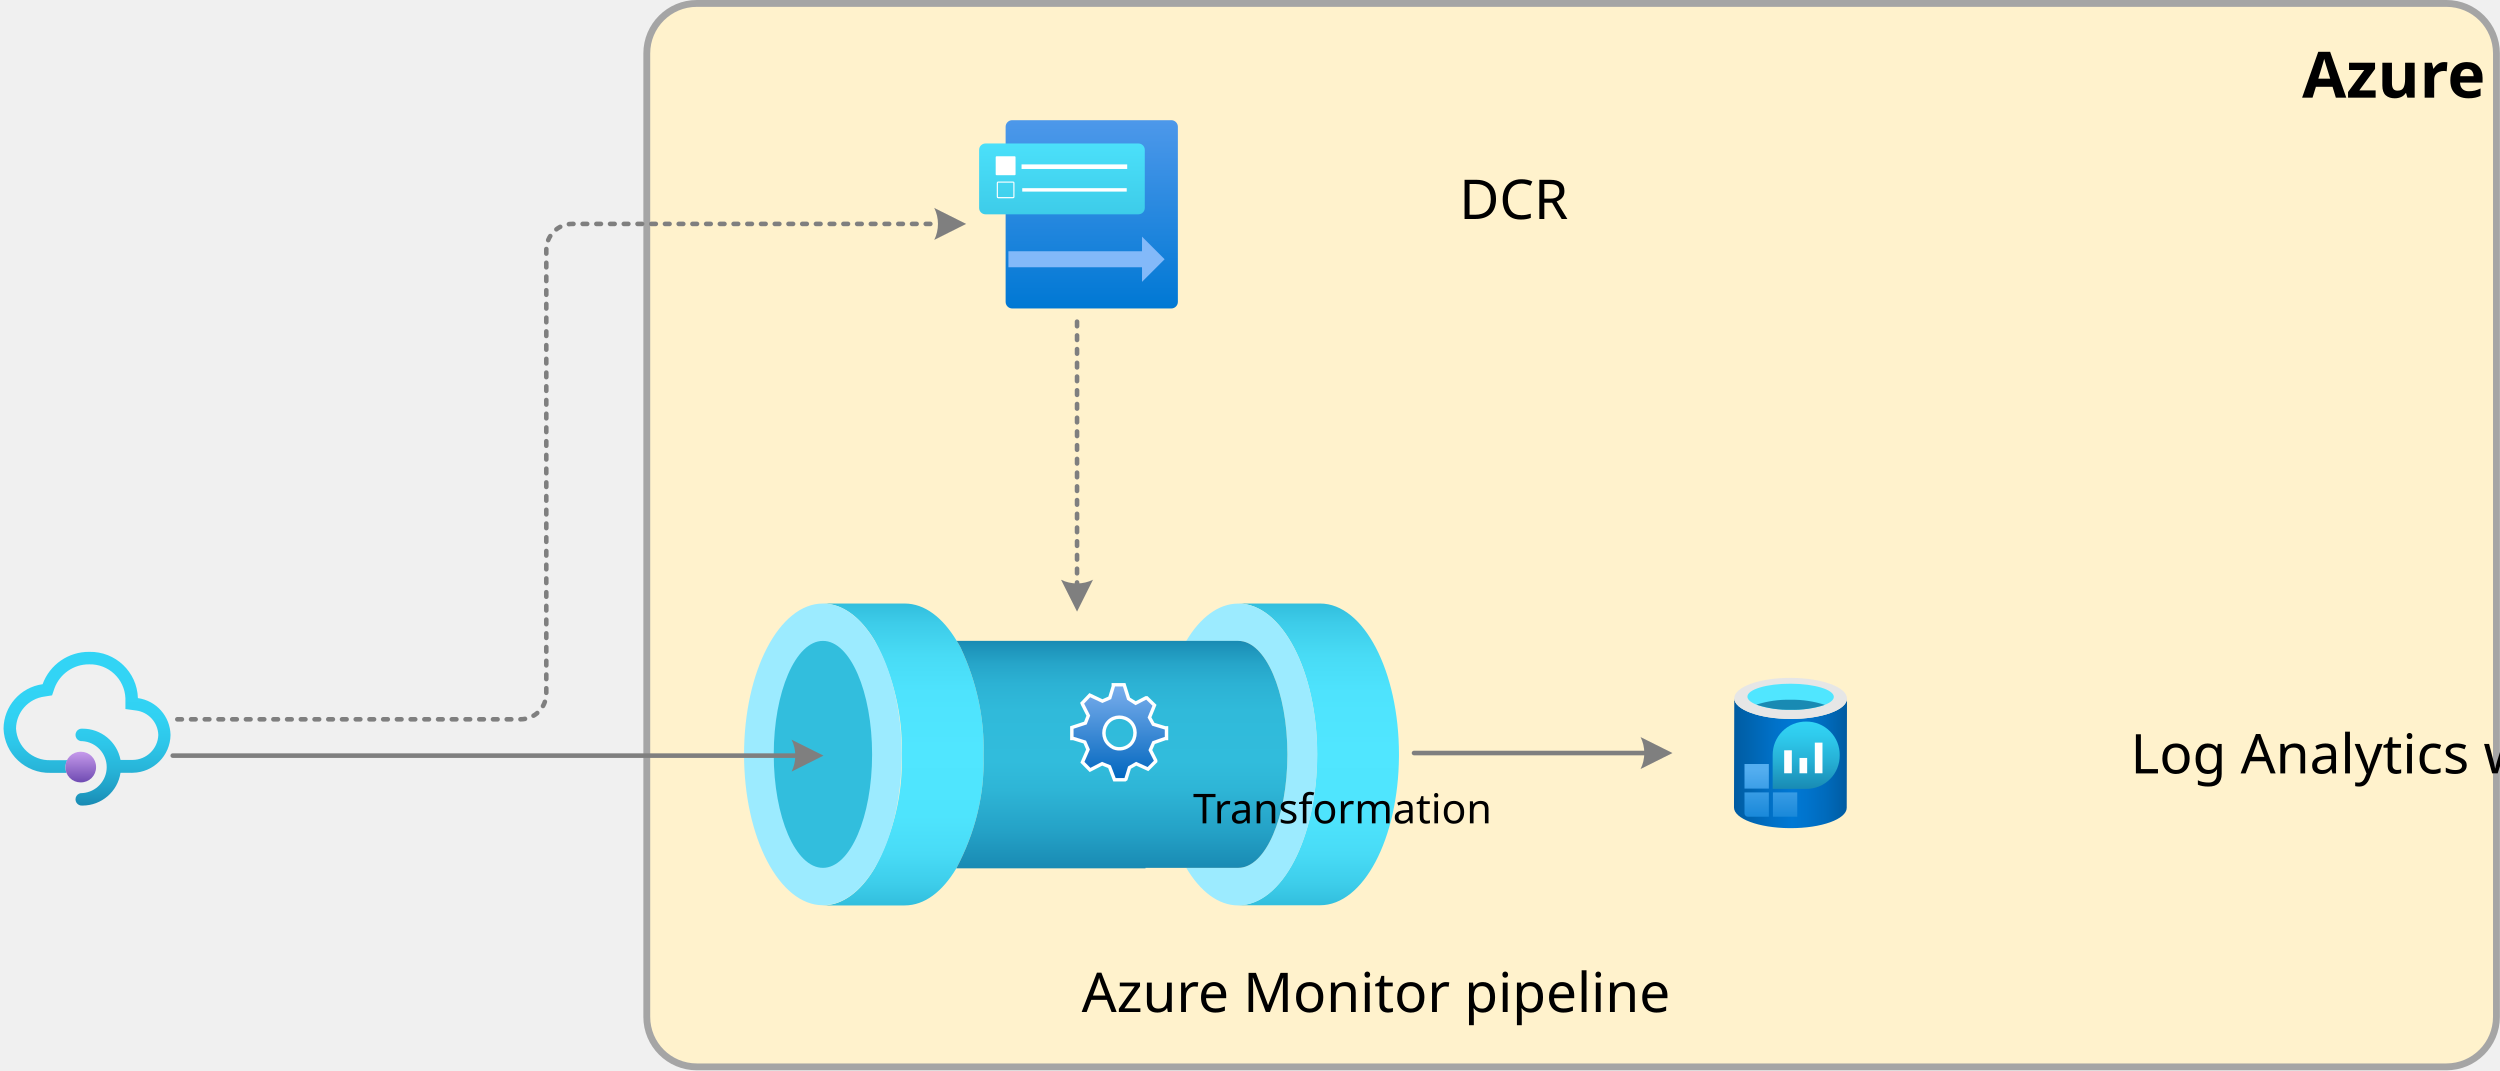
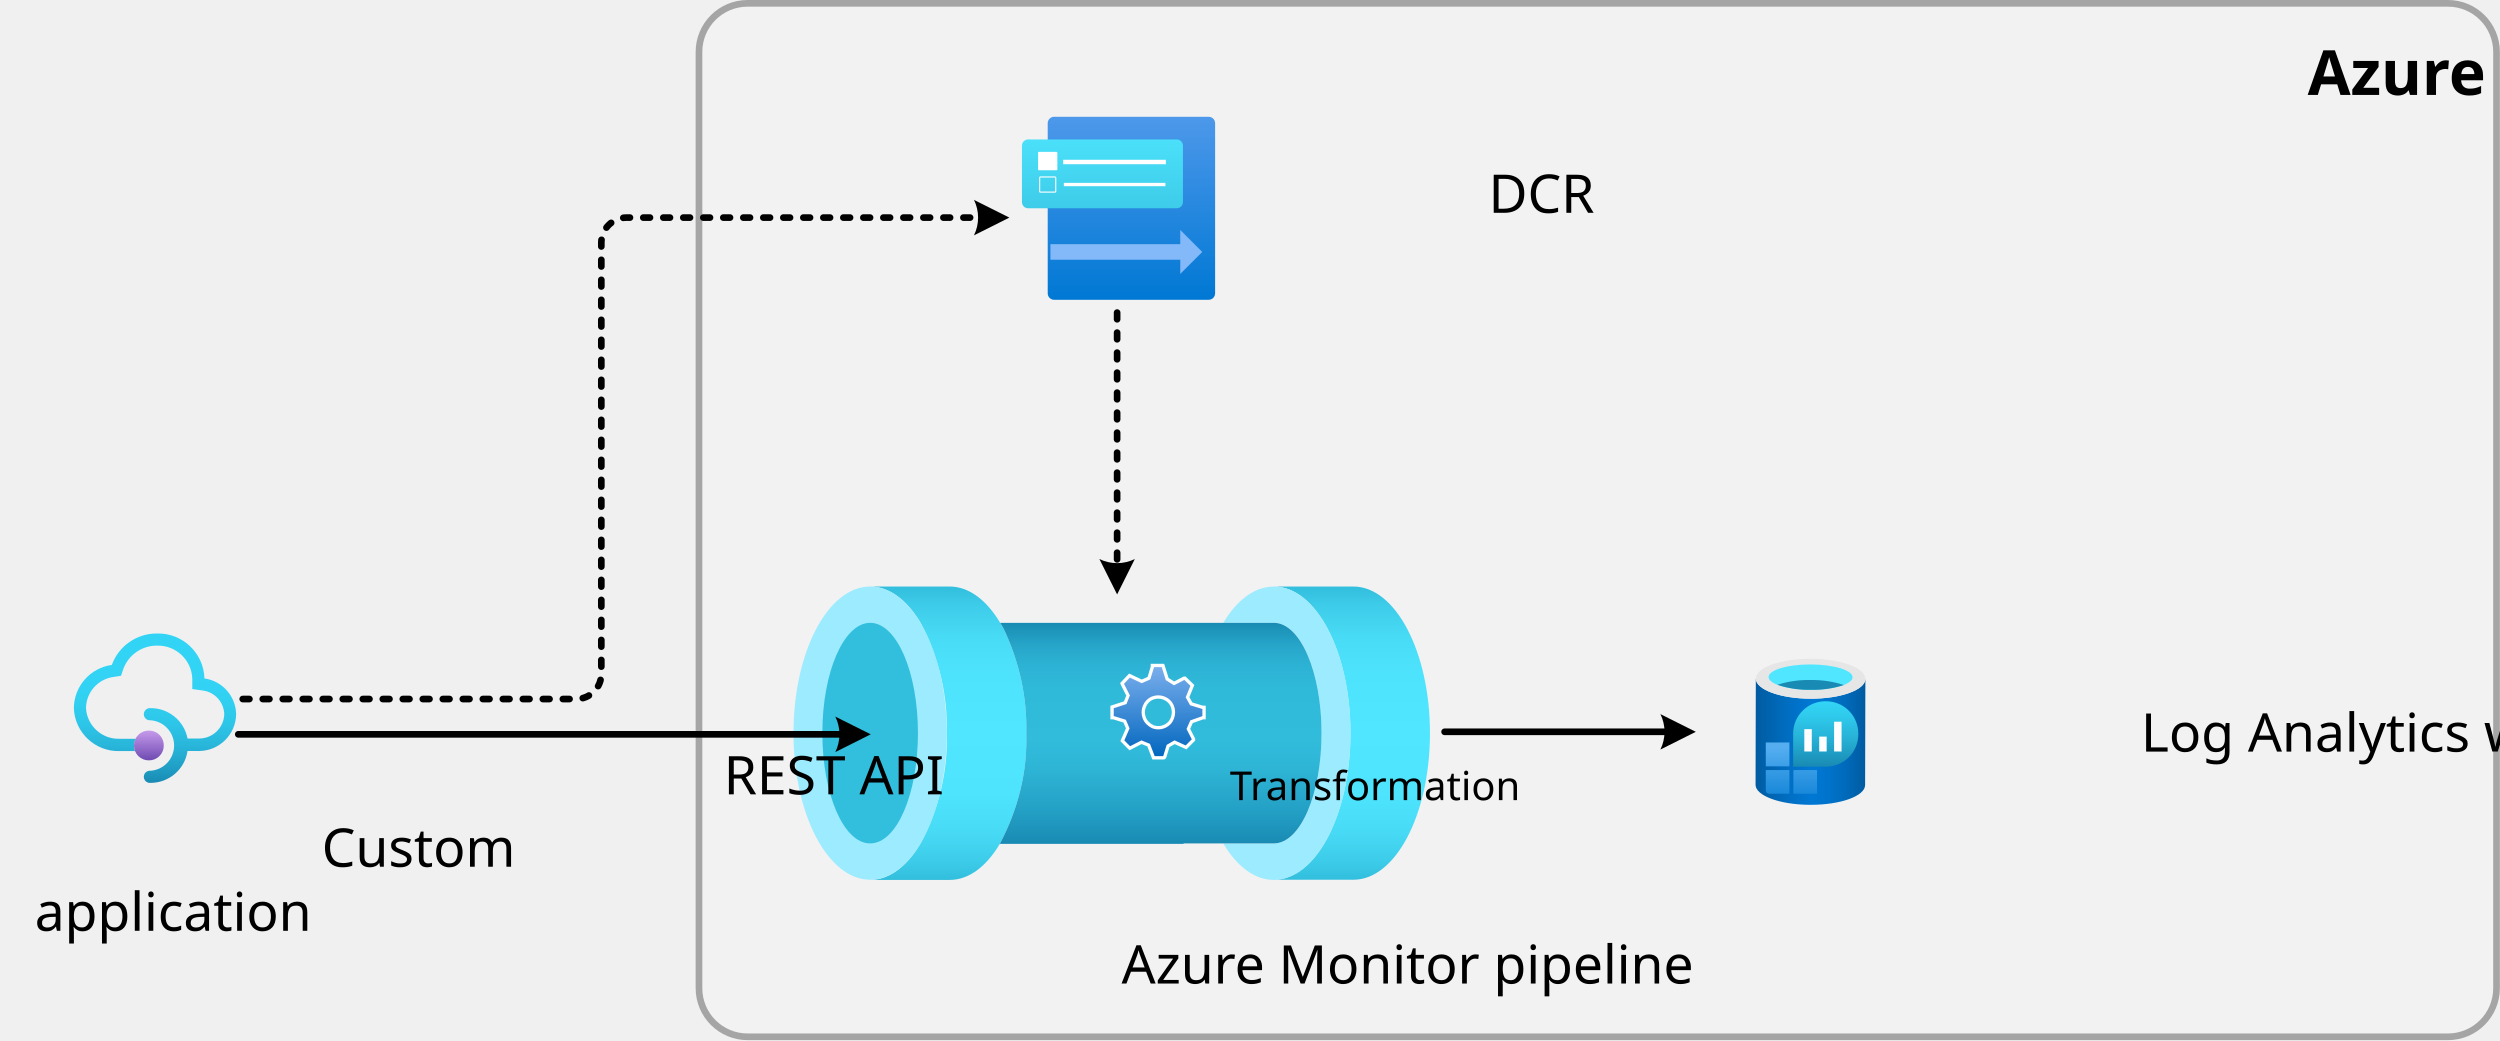
- <svg xmlns="http://www.w3.org/2000/svg" xmlns:ns1="http://schemas.microsoft.com/visio/2003/SVGExtensions/" xmlns:xlink="http://www.w3.org/1999/xlink" width="7.589in" height="3.249in" viewBox="0 0 546.393 233.941" xml:space="preserve" color-interpolation-filters="sRGB" class="st32">
+ <svg xmlns="http://www.w3.org/2000/svg" xmlns:ns1="http://schemas.microsoft.com/visio/2003/SVGExtensions/" xmlns:xlink="http://www.w3.org/1999/xlink" width="7.809in" height="3.249in" viewBox="0 0 562.227 233.941" xml:space="preserve" color-interpolation-filters="sRGB" class="st33">
  <ns1:documentProperties ns1:langID="1033" ns1:viewMarkup="false" />
  <style type="text/css">
	
- 		.st1 {fill:#fff2cc;stroke:#a5a5a5;stroke-linecap:round;stroke-linejoin:round;stroke-width:1.5}
+ 		.st1 {fill:#f2f2f2;stroke:#a5a5a5;stroke-linecap:round;stroke-linejoin:round;stroke-width:1.5}
		.st2 {fill:#000000;font-family:Segoe UI;font-size:1.167em;font-weight:bold}
		.st3 {fill:url(#grad0-8);stroke:none;stroke-linecap:round;stroke-linejoin:round;stroke-width:0.24}
		.st4 {marker-end:url(#mrkr2-14);stroke:#83b9f9;stroke-width:3.5}
		.st5 {fill:#83b9f9;fill-opacity:1;stroke:#83b9f9;stroke-opacity:1;stroke-width:0.709}
		.st6 {fill:url(#grad0-18);stroke:none;stroke-linecap:round;stroke-linejoin:round;stroke-width:0.24}
		.st7 {fill:#ffffff;stroke:none;stroke-linecap:round;stroke-linejoin:round;stroke-width:0.24}
		.st8 {fill:none;stroke:#ffffff;stroke-linecap:round;stroke-linejoin:round;stroke-width:0.25}
		.st9 {stroke:#ffffff;stroke-width:1}
		.st10 {stroke:#ffffff;stroke-width:0.75}
		.st11 {fill:url(#grad0-34);stroke:none;stroke-linecap:butt;stroke-width:0.75}
		.st12 {fill:#9cebff;stroke:none;stroke-linecap:butt;stroke-width:0.75}
		.st13 {fill:#32bedd;stroke:none;stroke-linecap:butt;stroke-width:0.75}
		.st14 {fill:url(#grad0-42);stroke:none;stroke-linecap:butt;stroke-width:0.75}
		.st15 {fill:url(#grad0-47);stroke:none;stroke-linecap:butt;stroke-width:0.75}
		.st16 {fill:url(#grad0-51);stroke:none;stroke-linecap:butt;stroke-width:0.75}
- 		.st17 {marker-end:url(#mrkr5-57);stroke:#7f7f7f;stroke-linecap:round;stroke-linejoin:round;stroke-width:1}
- 		.st18 {fill:#7f7f7f;fill-opacity:1;stroke:#7f7f7f;stroke-opacity:1;stroke-width:0.284}
+ 		.st17 {marker-end:url(#mrkr5-57);stroke:#000000;stroke-linecap:round;stroke-linejoin:round;stroke-width:1.5}
+ 		.st18 {fill:#000000;fill-opacity:1;stroke:#000000;stroke-opacity:1;stroke-width:0.373}
		.st19 {fill:none;stroke:none;stroke-linecap:round;stroke-linejoin:round;stroke-width:0.75}
		.st20 {fill:#000000;font-family:Calibri;font-size:1em}
- 		.st21 {marker-end:url(#mrkr5-57);stroke:#7f7f7f;stroke-dasharray:1,2;stroke-linecap:round;stroke-linejoin:round;stroke-width:1}
+ 		.st21 {marker-end:url(#mrkr5-57);stroke:#000000;stroke-dasharray:1.5,3;stroke-linecap:round;stroke-linejoin:round;stroke-width:1.5}
		.st22 {fill:#000000;font-family:Calibri;font-size:0.75em}
		.st23 {fill:url(#grad0-76);stroke:#ffffff;stroke-linecap:butt;stroke-width:0.75}
		.st24 {fill:url(#grad0-87);stroke:none;stroke-linecap:butt;stroke-width:0.75}
		.st25 {fill:#e6e6e6}
		.st26 {stroke:none;stroke-linecap:butt;stroke-width:0.75}
		.st27 {fill:#50e6ff;stroke:none;stroke-linecap:butt;stroke-width:0.75}
		.st28 {fill:#198ab3;stroke:none;stroke-linecap:butt;stroke-width:0.75}
		.st29 {fill:url(#grad0-100);stroke:none;stroke-linecap:butt;stroke-width:0.75}
		.st30 {fill:url(#grad0-104);stroke:none;stroke-linecap:butt;stroke-width:0.75}
		.st31 {fill:#ffffff;stroke:none;stroke-linecap:butt;stroke-width:0.75}
- 		.st32 {fill:none;fill-rule:evenodd;font-size:12px;overflow:visible;stroke-linecap:square;stroke-miterlimit:3}
+ 		.st32 {font-size:1em}
+ 		.st33 {fill:none;fill-rule:evenodd;font-size:12px;overflow:visible;stroke-linecap:square;stroke-miterlimit:3}
	
	</style>
  <defs id="Patterns_And_Gradients">
    <linearGradient id="grad0-8" x1="0" y1="0" x2="1" y2="0" gradientTransform="rotate(90 0.5 0.5)">
      <stop offset="0" stop-color="#4d98ea" stop-opacity="1" />
      <stop offset="1" stop-color="#0078d4" stop-opacity="1" />
    </linearGradient>
    <linearGradient id="grad0-18" x1="0" y1="0" x2="1" y2="0" gradientTransform="rotate(90 0.5 0.5)">
      <stop offset="0" stop-color="#4be0fa" stop-opacity="1" />
      <stop offset="1" stop-color="#3dcce9" stop-opacity="1" />
    </linearGradient>
    <linearGradient id="grad0-34" x1="0" y1="0" x2="1" y2="0" gradientTransform="rotate(90 0.5 0.5)">
      <stop offset="0" stop-color="#32bedd" stop-opacity="1" />
      <stop offset="0.065" stop-color="#3dcce9" stop-opacity="1" />
      <stop offset="0.17" stop-color="#48dbf5" stop-opacity="1" />
      <stop offset="0.295" stop-color="#4ee3fd" stop-opacity="1" />
      <stop offset="0.49" stop-color="#50e6ff" stop-opacity="1" />
      <stop offset="0.705" stop-color="#4ee4fd" stop-opacity="1" />
      <stop offset="0.83" stop-color="#48dbf6" stop-opacity="1" />
      <stop offset="0.93" stop-color="#3dcdea" stop-opacity="1" />
      <stop offset="1" stop-color="#32bedd" stop-opacity="1" />
    </linearGradient>
    <linearGradient id="grad0-42" x1="0" y1="0" x2="1" y2="0" gradientTransform="rotate(90 0.5 0.5)">
      <stop offset="0" stop-color="#198ab3" stop-opacity="1" />
      <stop offset="0.025" stop-color="#1d92b9" stop-opacity="1" />
      <stop offset="0.1" stop-color="#26a5c9" stop-opacity="1" />
      <stop offset="0.19" stop-color="#2cb2d4" stop-opacity="1" />
      <stop offset="0.305" stop-color="#30bada" stop-opacity="1" />
      <stop offset="0.53" stop-color="#31bcdc" stop-opacity="1" />
      <stop offset="0.655" stop-color="#2eb5d6" stop-opacity="1" />
      <stop offset="0.84" stop-color="#24a1c6" stop-opacity="1" />
      <stop offset="1" stop-color="#198ab3" stop-opacity="1" />
    </linearGradient>
    <linearGradient id="grad0-47" x1="0" y1="0" x2="1" y2="0" gradientTransform="rotate(-90 0.5 0.5)">
      <stop offset="0" stop-color="#198ab3" stop-opacity="1" />
      <stop offset="0.09" stop-color="#1f9dc4" stop-opacity="1" />
      <stop offset="0.24" stop-color="#28b5d9" stop-opacity="1" />
      <stop offset="0.4" stop-color="#2dc6e9" stop-opacity="1" />
      <stop offset="0.57" stop-color="#31d1f2" stop-opacity="1" />
      <stop offset="0.78" stop-color="#32d4f5" stop-opacity="1" />
    </linearGradient>
    <linearGradient id="grad0-51" x1="0" y1="0" x2="1" y2="0" gradientTransform="rotate(90 0.5 0.5)">
      <stop offset="0" stop-color="#c69aeb" stop-opacity="1" />
      <stop offset="1" stop-color="#6f4bb2" stop-opacity="1" />
    </linearGradient>
    <linearGradient id="grad0-76" x1="0" y1="0" x2="1" y2="0" gradientTransform="rotate(90 0.5 0.5)">
      <stop offset="0" stop-color="#7cafed" stop-opacity="1" />
      <stop offset="1" stop-color="#0066be" stop-opacity="1" />
    </linearGradient>
    <linearGradient id="grad0-87" x1="0" y1="0" x2="1" y2="0" gradientTransform="rotate(0.1278129 0.5 0.5)">
      <stop offset="0" stop-color="#005ba1" stop-opacity="1" />
      <stop offset="0.07" stop-color="#0060a9" stop-opacity="1" />
      <stop offset="0.355" stop-color="#0071c8" stop-opacity="1" />
      <stop offset="0.515" stop-color="#0078d4" stop-opacity="1" />
      <stop offset="0.64" stop-color="#0074cd" stop-opacity="1" />
      <stop offset="0.82" stop-color="#006abb" stop-opacity="1" />
      <stop offset="1" stop-color="#005ba1" stop-opacity="1" />
    </linearGradient>
    <linearGradient id="grad0-100" x1="0" y1="0" x2="1" y2="0" gradientTransform="rotate(-90 0.5 0.5)">
      <stop offset="0" stop-color="#1988d9" stop-opacity="1" />
      <stop offset="0.9" stop-color="#54aef0" stop-opacity="1" />
    </linearGradient>
    <linearGradient id="grad0-104" x1="0" y1="0" x2="1" y2="0" gradientTransform="rotate(-90 0.5 0.5)">
      <stop offset="0" stop-color="#198ab3" stop-opacity="1" />
      <stop offset="0.01" stop-color="#198bb4" stop-opacity="1" />
      <stop offset="0.44" stop-color="#27b2d7" stop-opacity="1" />
      <stop offset="0.79" stop-color="#2fcbed" stop-opacity="1" />
      <stop offset="1" stop-color="#32d4f5" stop-opacity="1" />
    </linearGradient>
  </defs>
  <defs id="Markers">
    <g id="lend2">
      <path d="M 1 1 L 0 0 L 1 -1 L 1 1 " style="stroke:none" />
    </g>
    <marker id="mrkr2-14" class="st5" ns1:arrowType="2" ns1:arrowSize="0" ns1:setback="1.41143" refX="-1.411" orient="auto" markerUnits="strokeWidth" overflow="visible">
      <use xlink:href="#lend2" transform="scale(-1.411429,-1.411429) " />
    </marker>
    <g id="lend5">
      <path d="M 2 1 L 0 0 L 1.981 -0.993 C 1.672 -0.365 1.673 0.373 1.985 1 " style="stroke:none" />
    </g>
-     <marker id="mrkr5-57" class="st18" ns1:arrowType="5" ns1:arrowSize="2" ns1:setback="6.16" refX="-6.16" orient="auto" markerUnits="strokeWidth" overflow="visible">
-       <use xlink:href="#lend5" transform="scale(-3.52,-3.52) " />
+     <marker id="mrkr5-57" class="st18" ns1:arrowType="5" ns1:arrowSize="2" ns1:setback="4.69" refX="-4.69" orient="auto" markerUnits="strokeWidth" overflow="visible">
+       <use xlink:href="#lend5" transform="scale(-2.68,-2.68) " />
    </marker>
  </defs>
  <g ns1:mID="0" ns1:index="1" ns1:groupContext="foregroundPage">
    <ns1:userDefs>
      <ns1:ud ns1:nameU="visNavType" ns1:val="VT0(1):26" />
    </ns1:userDefs>
    <ns1:pageProperties ns1:drawingScale="0.0393701" ns1:pageScale="0.0393701" ns1:drawingUnits="24" ns1:shadowOffsetX="9" ns1:shadowOffsetY="-9" />
    <ns1:layer ns1:name="Connector" ns1:index="0" />
-     <g id="shape4706-1" ns1:mID="4706" ns1:groupContext="shape" transform="translate(141.348,-0.75)">
+     <g id="shape4708-1" ns1:mID="4708" ns1:groupContext="shape" transform="translate(157.183,-0.75)">
      <ns1:userDefs>
        <ns1:ud ns1:nameU="CTypeTopLeftSnip" ns1:prompt="" ns1:val="VT0(0):5" />
        <ns1:ud ns1:nameU="CTypeTopRightSnip" ns1:prompt="" ns1:val="VT0(0):5" />
        <ns1:ud ns1:nameU="CTypeBotLeftSnip" ns1:prompt="" ns1:val="VT0(0):5" />
        <ns1:ud ns1:nameU="CTypeBotRightSnip" ns1:prompt="" ns1:val="VT0(0):5" />
        <ns1:ud ns1:nameU="CornerLockHoriz" ns1:prompt="" ns1:val="VT0(1):5" />
        <ns1:ud ns1:nameU="CornerLockVert" ns1:prompt="" ns1:val="VT0(1):5" />
        <ns1:ud ns1:nameU="CornerLockDiag" ns1:prompt="" ns1:val="VT0(0):5" />
        <ns1:ud ns1:nameU="TopLeftOffset" ns1:prompt="" ns1:val="VT0(0.15):1" />
        <ns1:ud ns1:nameU="TopRightOffset" ns1:prompt="" ns1:val="VT0(0.15):1" />
        <ns1:ud ns1:nameU="BotLeftOffset" ns1:prompt="" ns1:val="VT0(0.15):1" />
        <ns1:ud ns1:nameU="BotRightOffset" ns1:prompt="" ns1:val="VT0(0.15):1" />
        <ns1:ud ns1:nameU="visVersion" ns1:prompt="" ns1:val="VT0(15):26" />
        <ns1:ud ns1:nameU="TopLeftOffset" ns1:prompt="" ns1:val="VT0(0.1517621420969):1" />
        <ns1:ud ns1:nameU="TopRightOffset" ns1:prompt="" ns1:val="VT0(0.1517621420969):1" />
        <ns1:ud ns1:nameU="BotLeftOffset" ns1:prompt="" ns1:val="VT0(0.1517621420969):1" />
        <ns1:ud ns1:nameU="BotRightOffset" ns1:prompt="" ns1:val="VT0(0.1517621420969):1" />
-         <ns1:ud ns1:nameU="visNavOrder" ns1:prompt="" ns1:val="VT0(616000):26" />
+         <ns1:ud ns1:nameU="visNavOrder" ns1:prompt="" ns1:val="VT0(618000):26" />
      </ns1:userDefs>
      <ns1:textBlock ns1:margins="rect(8,12,4,4)" ns1:tabSpace="42.5197" ns1:verticalAlign="0" />
      <ns1:textRect cx="202.147" cy="117.72" width="404.3" height="232.441" />
      <path d="M10.93 233.94 L393.37 233.94 A10.927 10.927 -180 0 0 404.29 223.01 L404.29 12.43 A10.927 10.927 -180 0 0        393.37 1.5 L10.93 1.5 A10.927 10.927 -180 0 0 -0 12.43 L0 223.01 A10.927 10.927 -180 0 0 10.93 233.94        Z" class="st1" />
      <text x="296.28" y="22.1" class="st2" ns1:langID="1033">
        <ns1:paragraph ns1:indentLeft="11.34" ns1:horizAlign="2" />
        <ns1:tabList />Azure Monitor</text>
    </g>
-     <g id="group4707-4" transform="translate(213.989,-166.514)" ns1:mID="4707" ns1:groupContext="group">
-       <ns1:userDefs>
-         <ns1:ud ns1:nameU="visNavOrder" ns1:val="VT0(615000):26" />
-       </ns1:userDefs>
-       <g id="shape4708-5" ns1:mID="4708" ns1:groupContext="shape" transform="translate(5.79289,2.84217E-14)">
+     <g id="group4709-4" transform="translate(229.823,-166.514)" ns1:mID="4709" ns1:groupContext="group">
+       <ns1:userDefs>
+         <ns1:ud ns1:nameU="visNavOrder" ns1:val="VT0(617000):26" />
+       </ns1:userDefs>
+       <g id="shape4710-5" ns1:mID="4710" ns1:groupContext="shape" transform="translate(5.79289,2.84217E-14)">
        <ns1:userDefs>
          <ns1:ud ns1:nameU="CTypeTopLeftSnip" ns1:prompt="" ns1:val="VT0(0):5" />
          <ns1:ud ns1:nameU="CTypeTopRightSnip" ns1:prompt="" ns1:val="VT0(0):5" />
          <ns1:ud ns1:nameU="CTypeBotLeftSnip" ns1:prompt="" ns1:val="VT0(0):5" />
          <ns1:ud ns1:nameU="CTypeBotRightSnip" ns1:prompt="" ns1:val="VT0(0):5" />
          <ns1:ud ns1:nameU="CornerLockHoriz" ns1:prompt="" ns1:val="VT0(1):5" />
          <ns1:ud ns1:nameU="CornerLockVert" ns1:prompt="" ns1:val="VT0(1):5" />
          <ns1:ud ns1:nameU="CornerLockDiag" ns1:prompt="" ns1:val="VT0(0):5" />
          <ns1:ud ns1:nameU="TopLeftOffset" ns1:prompt="" ns1:val="VT0(0.15):1" />
          <ns1:ud ns1:nameU="TopRightOffset" ns1:prompt="" ns1:val="VT0(0.15):1" />
          <ns1:ud ns1:nameU="BotLeftOffset" ns1:prompt="" ns1:val="VT0(0.15):1" />
          <ns1:ud ns1:nameU="BotRightOffset" ns1:prompt="" ns1:val="VT0(0.15):1" />
          <ns1:ud ns1:nameU="visVersion" ns1:prompt="" ns1:val="VT0(15):26" />
          <ns1:ud ns1:nameU="TopLeftOffset" ns1:prompt="" ns1:val="VT0(0.02011284572413):1" />
          <ns1:ud ns1:nameU="TopRightOffset" ns1:prompt="" ns1:val="VT0(0.02011284572413):1" />
          <ns1:ud ns1:nameU="BotLeftOffset" ns1:prompt="" ns1:val="VT0(0.02011284572413):1" />
          <ns1:ud ns1:nameU="BotRightOffset" ns1:prompt="" ns1:val="VT0(0.02011284572413):1" />
        </ns1:userDefs>
        <path d="M1.45 233.94 L36.21 233.94 A1.448 1.448 -180 0 0 37.65 232.49 L37.65 194.22 A1.448 1.448 -180 0 0 36.21         192.78 L1.45 192.78 A1.448 1.448 -180 0 0 0 194.22 L0 232.49 A1.448 1.448 -180 0 0 1.45 233.94 Z" class="st3" />
      </g>
-       <g id="shape4709-9" ns1:mID="4709" ns1:groupContext="shape" transform="translate(8.15576,-10.7606)">
+       <g id="shape4711-9" ns1:mID="4711" ns1:groupContext="shape" transform="translate(8.15576,-10.7606)">
        <path d="M0 233.94 L27.45 233.94" class="st4" />
      </g>
-       <g id="shape4710-15" ns1:mID="4710" ns1:groupContext="shape" transform="translate(2.15827E-13,-20.5827)">
+       <g id="shape4712-15" ns1:mID="4712" ns1:groupContext="shape" transform="translate(2.15827E-13,-20.5827)">
        <ns1:userDefs>
          <ns1:ud ns1:nameU="CTypeTopLeftSnip" ns1:prompt="" ns1:val="VT0(0):5" />
          <ns1:ud ns1:nameU="CTypeTopRightSnip" ns1:prompt="" ns1:val="VT0(0):5" />
          <ns1:ud ns1:nameU="CTypeBotLeftSnip" ns1:prompt="" ns1:val="VT0(0):5" />
          <ns1:ud ns1:nameU="CTypeBotRightSnip" ns1:prompt="" ns1:val="VT0(0):5" />
          <ns1:ud ns1:nameU="CornerLockHoriz" ns1:prompt="" ns1:val="VT0(1):5" />
          <ns1:ud ns1:nameU="CornerLockVert" ns1:prompt="" ns1:val="VT0(1):5" />
          <ns1:ud ns1:nameU="CornerLockDiag" ns1:prompt="" ns1:val="VT0(0):5" />
          <ns1:ud ns1:nameU="TopLeftOffset" ns1:prompt="" ns1:val="VT0(0.15):1" />
          <ns1:ud ns1:nameU="TopRightOffset" ns1:prompt="" ns1:val="VT0(0.15):1" />
          <ns1:ud ns1:nameU="BotLeftOffset" ns1:prompt="" ns1:val="VT0(0.15):1" />
          <ns1:ud ns1:nameU="BotRightOffset" ns1:prompt="" ns1:val="VT0(0.15):1" />
          <ns1:ud ns1:nameU="visVersion" ns1:prompt="" ns1:val="VT0(15):26" />
          <ns1:ud ns1:nameU="TopLeftOffset" ns1:prompt="" ns1:val="VT0(0.019339274435036):1" />
          <ns1:ud ns1:nameU="TopRightOffset" ns1:prompt="" ns1:val="VT0(0.019339274435036):1" />
          <ns1:ud ns1:nameU="BotLeftOffset" ns1:prompt="" ns1:val="VT0(0.019339274435036):1" />
          <ns1:ud ns1:nameU="BotRightOffset" ns1:prompt="" ns1:val="VT0(0.019339274435036):1" />
        </ns1:userDefs>
        <path d="M1.39 233.94 L34.81 233.94 A1.392 1.392 -180 0 0 36.21 232.55 L36.21 219.86 A1.392 1.392 -180 0 0 34.81         218.46 L1.39 218.46 A1.392 1.392 -180 0 0 0 219.86 L0 232.55 A1.392 1.392 -180 0 0 1.39 233.94 Z" class="st6" />
      </g>
-       <g id="shape4711-19" ns1:mID="4711" ns1:groupContext="shape" transform="translate(3.62064,-29.1366)">
+       <g id="shape4713-19" ns1:mID="4713" ns1:groupContext="shape" transform="translate(3.62064,-29.1366)">
        <ns1:userDefs>
          <ns1:ud ns1:nameU="CTypeTopLeftSnip" ns1:prompt="" ns1:val="VT0(0):5" />
          <ns1:ud ns1:nameU="CTypeTopRightSnip" ns1:prompt="" ns1:val="VT0(0):5" />
          <ns1:ud ns1:nameU="CTypeBotLeftSnip" ns1:prompt="" ns1:val="VT0(0):5" />
          <ns1:ud ns1:nameU="CTypeBotRightSnip" ns1:prompt="" ns1:val="VT0(0):5" />
          <ns1:ud ns1:nameU="CornerLockHoriz" ns1:prompt="" ns1:val="VT0(1):5" />
          <ns1:ud ns1:nameU="CornerLockVert" ns1:prompt="" ns1:val="VT0(1):5" />
          <ns1:ud ns1:nameU="CornerLockDiag" ns1:prompt="" ns1:val="VT0(0):5" />
          <ns1:ud ns1:nameU="TopLeftOffset" ns1:prompt="" ns1:val="VT0(0.15):1" />
          <ns1:ud ns1:nameU="TopRightOffset" ns1:prompt="" ns1:val="VT0(0.15):1" />
          <ns1:ud ns1:nameU="BotLeftOffset" ns1:prompt="" ns1:val="VT0(0.15):1" />
          <ns1:ud ns1:nameU="BotRightOffset" ns1:prompt="" ns1:val="VT0(0.15):1" />
          <ns1:ud ns1:nameU="visVersion" ns1:prompt="" ns1:val="VT0(15):26" />
          <ns1:ud ns1:nameU="TopLeftOffset" ns1:prompt="" ns1:val="VT0(0.0023207129210797):1" />
          <ns1:ud ns1:nameU="TopRightOffset" ns1:prompt="" ns1:val="VT0(0.0023207129210797):1" />
          <ns1:ud ns1:nameU="BotLeftOffset" ns1:prompt="" ns1:val="VT0(0.0023207129210797):1" />
          <ns1:ud ns1:nameU="BotRightOffset" ns1:prompt="" ns1:val="VT0(0.0023207129210797):1" />
        </ns1:userDefs>
        <path d="M0.17 233.94 L4.18 233.94 a0.167 0.167 -180 0 0 0.167 -0.167 L4.34 229.98 a0.167 0.167         -180 0 0 -0.167 -0.167 L0.17 229.81 a0.167 0.167 -180 0 0 -0.167 0.167 L0 233.77 a0.167         0.167 -180 0 0 0.167 0.167 Z" class="st7" />
      </g>
-       <g id="shape4712-21" ns1:mID="4712" ns1:groupContext="shape" transform="translate(3.98269,-24.2217)">
+       <g id="shape4714-21" ns1:mID="4714" ns1:groupContext="shape" transform="translate(3.98269,-24.2217)">
        <ns1:userDefs>
          <ns1:ud ns1:nameU="CTypeTopLeftSnip" ns1:prompt="" ns1:val="VT0(0):5" />
          <ns1:ud ns1:nameU="CTypeTopRightSnip" ns1:prompt="" ns1:val="VT0(0):5" />
          <ns1:ud ns1:nameU="CTypeBotLeftSnip" ns1:prompt="" ns1:val="VT0(0):5" />
          <ns1:ud ns1:nameU="CTypeBotRightSnip" ns1:prompt="" ns1:val="VT0(0):5" />
          <ns1:ud ns1:nameU="CornerLockHoriz" ns1:prompt="" ns1:val="VT0(1):5" />
          <ns1:ud ns1:nameU="CornerLockVert" ns1:prompt="" ns1:val="VT0(1):5" />
          <ns1:ud ns1:nameU="CornerLockDiag" ns1:prompt="" ns1:val="VT0(0):5" />
          <ns1:ud ns1:nameU="TopLeftOffset" ns1:prompt="" ns1:val="VT0(0.15):1" />
          <ns1:ud ns1:nameU="TopRightOffset" ns1:prompt="" ns1:val="VT0(0.15):1" />
          <ns1:ud ns1:nameU="BotLeftOffset" ns1:prompt="" ns1:val="VT0(0.15):1" />
          <ns1:ud ns1:nameU="BotRightOffset" ns1:prompt="" ns1:val="VT0(0.15):1" />
          <ns1:ud ns1:nameU="visVersion" ns1:prompt="" ns1:val="VT0(15):26" />
          <ns1:ud ns1:nameU="TopLeftOffset" ns1:prompt="" ns1:val="VT0(0.0019339274342331):1" />
          <ns1:ud ns1:nameU="TopRightOffset" ns1:prompt="" ns1:val="VT0(0.0019339274342331):1" />
          <ns1:ud ns1:nameU="BotLeftOffset" ns1:prompt="" ns1:val="VT0(0.0019339274342331):1" />
          <ns1:ud ns1:nameU="BotRightOffset" ns1:prompt="" ns1:val="VT0(0.0019339274342331):1" />
        </ns1:userDefs>
        <path d="M0.14 233.94 L3.48 233.94 a0.139 0.139 -180 0 0 0.139 -0.139 L3.62 230.68 a0.139 0.139 -180         0 0 -0.139 -0.139 L0.14 230.54 a0.139 0.139 -180 0 0 -0.139 0.139 L0 233.8 a0.139         0.139 -180 0 0 0.139 0.139 Z" class="st8" />
      </g>
-       <g id="shape4713-23" ns1:mID="4713" ns1:groupContext="shape" transform="translate(9.77558,-30.9921)">
+       <g id="shape4715-23" ns1:mID="4715" ns1:groupContext="shape" transform="translate(9.77558,-30.9921)">
        <path d="M0 233.94 L22.09 233.94" class="st9" />
      </g>
-       <g id="shape4714-26" ns1:mID="4714" ns1:groupContext="shape" transform="translate(9.79859,-25.9234)">
+       <g id="shape4716-26" ns1:mID="4716" ns1:groupContext="shape" transform="translate(9.79859,-25.9234)">
        <path d="M0 233.94 L22.09 233.94" class="st10" />
      </g>
    </g>
-     <g id="group4716-29" transform="translate(162.608,-36.0347)" ns1:mID="4716" ns1:groupContext="group">
+     <g id="group4718-29" transform="translate(178.442,-36.0347)" ns1:mID="4718" ns1:groupContext="group">
      <ns1:userDefs>
        <ns1:ud ns1:nameU="msvDisableCustomConnectionPoints" ns1:prompt="" ns1:val="VT0(1):5" />
-         <ns1:ud ns1:nameU="visNavOrder" ns1:val="VT0(620000):26" />
-       </ns1:userDefs>
-       <g id="group4717-30" ns1:mID="4717" ns1:groupContext="group">
+         <ns1:ud ns1:nameU="visNavOrder" ns1:val="VT0(622000):26" />
+       </ns1:userDefs>
+       <g id="group4719-30" ns1:mID="4719" ns1:groupContext="group">
        <ns1:userDefs>
          <ns1:ud ns1:nameU="msvDisableCustomConnectionPoints" ns1:prompt="" ns1:val="VT0(1):5" />
        </ns1:userDefs>
-         <g id="shape4718-31" ns1:mID="4718" ns1:groupContext="shape" transform="translate(17.2098,2.84217E-14)">
+         <g id="shape4720-31" ns1:mID="4720" ns1:groupContext="shape" transform="translate(17.2098,2.84217E-14)">
          <ns1:userDefs>
            <ns1:ud ns1:nameU="msvDisableCustomConnectionPoints" ns1:prompt="" ns1:val="VT0(1):5" />
          </ns1:userDefs>
          <path d="M90.81 167.95 L108.71 167.95 C118.23 167.95 125.94 182.74 125.94 200.93 L125.94 201.38 C125.8 219.43          118.14 233.9 108.71 233.9 L90.81 233.9 C100.36 233.9 108.05 219.14 108.05 200.92 C108.05 182.7 100.34          167.95 90.81 167.95 ZM30.14 177.6 C29.9 177.1 29.58 176.61 29.27 176.11 C26.24 171.04 22.27 167.95          17.89 167.95 L0 167.95 C4.37 167.95 8.35 171.04 11.37 176.11 A99.012 68.622 0 0 1 17.26 200.93          A97.326 67.454 0 0 1 11.37 225.73 C8.35 230.85 4.37 233.94 0 233.94 L17.89 233.94 C22.27 233.94          26.16 230.91 29.19 225.84 A97.453 67.542 -180 0 0 35.15 201.37 L35.15 200.93 A103.473 71.714          -180 0 0 30.14 177.6 Z" class="st11" />
        </g>
-         <g id="shape4719-35" ns1:mID="4719" ns1:groupContext="shape">
+         <g id="shape4721-35" ns1:mID="4721" ns1:groupContext="shape">
          <ns1:userDefs>
            <ns1:ud ns1:nameU="msvDisableCustomConnectionPoints" ns1:prompt="" ns1:val="VT0(1):5" />
          </ns1:userDefs>
          <path d="M125.29 200.93 C125.29 219.17 117.57 233.94 108.03 233.94 C103.66 233.94 99.68 230.85 96.66 225.73 L108.03          225.73 C113.99 225.73 118.77 214.65 118.77 200.93 C118.77 187.2 113.99 176.12 108.03 176.12 L96.66          176.12 C99.68 171.05 103.66 167.96 108.03 167.96 C117.57 167.95 125.29 182.74 125.29 200.93 ZM17.24          167.95 C7.71 167.95 0 182.7 0 200.93 C0 219.15 7.72 233.9 17.24 233.9 C26.76 233.9 34.46 219.11          34.46 200.93 C34.46 182.74 26.75 167.95 17.24 167.95 Z" class="st12" />
        </g>
-         <g id="shape4720-37" ns1:mID="4720" ns1:groupContext="shape" transform="translate(6.48945,-8.2126)">
+         <g id="shape4722-37" ns1:mID="4722" ns1:groupContext="shape" transform="translate(6.48945,-8.2126)">
          <ns1:userDefs>
            <ns1:ud ns1:nameU="msvDisableCustomConnectionPoints" ns1:prompt="" ns1:val="VT0(1):5" />
          </ns1:userDefs>
          <path d="M10.75 184.33 C16.72 184.33 21.5 195.45 21.5 209.14 C21.5 222.83 16.72 233.94 10.75 233.94 C4.78 233.94          0 222.84 0 209.14 C0 195.44 4.81 184.33 10.75 184.33 Z" class="st13" />
        </g>
-         <g id="shape4721-39" ns1:mID="4721" ns1:groupContext="shape" transform="translate(46.3964,-8.10236)">
+         <g id="shape4723-39" ns1:mID="4723" ns1:groupContext="shape" transform="translate(46.3964,-8.10236)">
          <ns1:userDefs>
            <ns1:ud ns1:nameU="msvDisableCustomConnectionPoints" ns1:prompt="" ns1:val="VT0(1):5" />
          </ns1:userDefs>
          <path d="M72.37 209.03 C72.37 222.75 67.6 233.83 61.63 233.83 L41.35 233.83 L41.35 233.94 L0 233.94 A97.453          67.542 -180 0 0 5.96 209.47 L5.96 209.03 A103.473 71.714 -180 0 0 0.95 185.71 C0.72 185.22 0.4          184.72 0.08 184.22 L61.63 184.22 C67.6 184.22 72.37 195.35 72.37 209.03 Z" class="st14" />
        </g>
      </g>
    </g>
-     <g id="group4722-43" transform="translate(0.75,-57.8612)" ns1:mID="4722" ns1:groupContext="group">
-       <ns1:userDefs>
-         <ns1:ud ns1:nameU="visNavOrder" ns1:val="VT0(621000):26" />
-       </ns1:userDefs>
-       <g id="shape4723-44" ns1:mID="4723" ns1:groupContext="shape">
+     <g id="group4724-43" transform="translate(16.5842,-57.8612)" ns1:mID="4724" ns1:groupContext="group">
+       <ns1:userDefs>
+         <ns1:ud ns1:nameU="visNavOrder" ns1:val="VT0(623000):26" />
+       </ns1:userDefs>
+       <g id="shape4725-44" ns1:mID="4725" ns1:groupContext="shape">
        <path d="M29.37 210.45 A10.412 10.412 -180 0 0 18.74 200.34 A10.734 10.734 -180 0 0 8.54 207.41 A9.897 9.897         -180 0 0 -0 217.13 A10.026 10.026 -180 0 0 10.28 226.79 A6.44 6.44 -180 0 0 11.18 226.79 L13.76         226.79 A3.156 3.156 0 0 1 13.52 225.59 A3.242 3.242 0 0 1 13.95 224.02 L10.95 224.02 L10.28         224.02 A7.321 7.321 0 0 1 2.73 217.13 A7.149 7.149 0 0 1 8.97 210.11 L10.61 209.85 L11.14 208.29         A8.008 8.008 0 0 1 18.74 203.07 A7.729 7.729 0 0 1 26.64 210.48 L26.64 212.84 L28.98 213.16         A5.56 5.56 0 0 1 33.83 218.51 A5.646 5.646 0 0 1 28.21 223.96 L27.89 223.96 L27.72 223.96         L25.57 223.96 A8.415 8.415 -180 0 0 17.26 217.13 A1.374 1.374 -180 1 0 17.26 219.86 A5.689 5.689         0 0 1 17.26 231.21 A1.374 1.374 -180 1 0 17.26 233.94 A8.415 8.415 -180 0 0 25.57 226.77 L27.82         226.77 A1.374 1.374 -180 0 0 28.25 226.77 A8.394 8.394 -180 0 0 36.5 218.51 A8.287 8.287         -180 0 0 29.37 210.45 Z" class="st15" />
      </g>
-       <g id="shape4724-48" ns1:mID="4724" ns1:groupContext="shape" transform="translate(13.5249,-5.06647)">
+       <g id="shape4726-48" ns1:mID="4726" ns1:groupContext="shape" transform="translate(13.5249,-5.06647)">
        <path d="M0 230.63 A3.306 3.306 -180 0 0 3.31 233.94 L3.39 233.94 A3.306 3.306 -180 0 0 6.7 230.63 L6.7 230.55         A3.306 3.306 -180 0 0 3.39 227.24 L3.31 227.24 A3.306 3.306 -180 0 0 0 230.55 L0 230.63 Z" class="st16" />
      </g>
    </g>
-     <g id="shape4725-52" ns1:mID="4725" ns1:groupContext="shape" transform="translate(37.731,-68.7816)">
-       <ns1:userDefs>
-         <ns1:ud ns1:nameU="visNavOrder" ns1:prompt="" ns1:val="VT0(618000):26" />
-       </ns1:userDefs>
-       <path d="M0 233.94 L136.08 233.94" class="st17" />
-     </g>
-     <g id="shape4727-58" ns1:mID="4727" ns1:groupContext="shape" transform="translate(174.304,-3.58465)">
-       <ns1:userDefs>
-         <ns1:ud ns1:nameU="visNavOrder" ns1:val="VT0(622000):26" />
+     <g id="shape4727-52" ns1:mID="4727" ns1:groupContext="shape" transform="translate(53.5651,-68.7816)">
+       <ns1:userDefs>
+         <ns1:ud ns1:nameU="visNavOrder" ns1:prompt="" ns1:val="VT0(620000):26" />
+       </ns1:userDefs>
+       <path d="M0 233.94 L135.21 233.94" class="st17" />
+     </g>
+     <g id="shape4729-58" ns1:mID="4729" ns1:groupContext="shape" transform="translate(190.138,-3.58465)">
+       <ns1:userDefs>
+         <ns1:ud ns1:nameU="visNavOrder" ns1:val="VT0(624000):26" />
      </ns1:userDefs>
      <ns1:textBlock ns1:margins="rect(4,4,4,4)" ns1:tabSpace="42.5197" />
      <ns1:textRect cx="62.362" cy="221.185" width="124.73" height="25.512" />
      <rect x="0" y="208.429" width="124.724" height="25.512" class="st19" />
      <text x="5.93" y="224.79" class="st20" ns1:langID="1033">
        <ns1:paragraph ns1:horizAlign="1" />
        <ns1:tabList />Azure Monitor pipeline</text>
    </g>
-     <g id="shape4728-61" ns1:mID="4728" ns1:groupContext="shape" transform="translate(243.156,-176.925)">
-       <ns1:userDefs>
-         <ns1:ud ns1:nameU="visNavOrder" ns1:val="VT0(623000):26" />
+     <g id="shape4730-61" ns1:mID="4730" ns1:groupContext="shape" transform="translate(258.991,-176.925)">
+       <ns1:userDefs>
+         <ns1:ud ns1:nameU="visNavOrder" ns1:val="VT0(625000):26" />
      </ns1:userDefs>
      <ns1:textBlock ns1:margins="rect(4,4,4,4)" ns1:tabSpace="42.5197" />
      <ns1:textRect cx="29.764" cy="221.185" width="59.53" height="25.512" />
      <rect x="0" y="208.429" width="59.528" height="25.512" class="st19" />
      <text x="19.62" y="224.79" class="st20" ns1:langID="1033">
        <ns1:paragraph ns1:horizAlign="1" />
        <ns1:tabList />DCR</text>
    </g>
-     <g id="shape4729-64" ns1:mID="4729" ns1:groupContext="shape" transform="translate(469.332,70.3081) rotate(90)">
-       <ns1:userDefs>
-         <ns1:ud ns1:nameU="visNavOrder" ns1:prompt="" ns1:val="VT0(624000):26" />
-       </ns1:userDefs>
-       <path d="M0 233.94 L57.22 233.94" class="st21" />
-     </g>
-     <g id="shape4730-69" ns1:mID="4730" ns1:groupContext="shape" transform="translate(209.17,-48.939)">
-       <ns1:userDefs>
-         <ns1:ud ns1:nameU="visNavOrder" ns1:val="VT0(625000):26" />
+     <g id="shape4731-64" ns1:mID="4731" ns1:groupContext="shape" transform="translate(485.166,70.3081) rotate(90)">
+       <ns1:userDefs>
+         <ns1:ud ns1:nameU="visNavOrder" ns1:prompt="" ns1:val="VT0(626000):26" />
+       </ns1:userDefs>
+       <path d="M0 233.94 L56.35 233.94" class="st21" />
+     </g>
+     <g id="shape4732-69" ns1:mID="4732" ns1:groupContext="shape" transform="translate(225.004,-48.939)">
+       <ns1:userDefs>
+         <ns1:ud ns1:nameU="visNavOrder" ns1:val="VT0(627000):26" />
      </ns1:userDefs>
      <ns1:textBlock ns1:margins="rect(4,4,4,4)" ns1:tabSpace="42.5197" />
      <ns1:textRect cx="37.843" cy="226.2" width="75.69" height="15.481" />
      <rect x="0" y="218.46" width="75.685" height="15.481" class="st19" />
      <text x="9.46" y="228.9" class="st22" ns1:langID="1033">
        <ns1:paragraph ns1:horizAlign="1" />
        <ns1:tabList />Transformation</text>
    </g>
-     <g id="group4731-72" transform="translate(234.257,-63.5054)" ns1:mID="4731" ns1:groupContext="group">
-       <ns1:userDefs>
-         <ns1:ud ns1:nameU="visNavOrder" ns1:val="VT0(626000):26" />
-       </ns1:userDefs>
-       <g id="shape4732-73" ns1:mID="4732" ns1:groupContext="shape">
+     <g id="group4733-72" transform="translate(250.091,-63.5054)" ns1:mID="4733" ns1:groupContext="group">
+       <ns1:userDefs>
+         <ns1:ud ns1:nameU="visNavOrder" ns1:val="VT0(628000):26" />
+       </ns1:userDefs>
+       <g id="shape4734-73" ns1:mID="4734" ns1:groupContext="shape">
        <path d="M11.82 233.81 L12.6 231.28 L14.07 230.44 L16.64 231.61 L18.32 229.92 L18.32 229.72 L17.16 227.45 L17.87         225.83 L20.44 224.92 L20.69 224.92 L20.69 222.59 L20.37 222.59 L17.8 221.81 L16.97 220.32 L18.06 217.66         L16.39 216.04 L16.19 216.04 L13.95 217.21 L12.4 216.23 L11.44 213.18 L9.06 213.18 L9.06 213.51 L8.29         216.04 L6.68 216.75 L3.92 215.45 L2.25 217.21 L2.38 217.53 L3.6 219.93 L2.96 221.55 L0 222.52 L0 224.92         L0.32 224.92 L2.83 225.7 L3.53 227.32 L2.31 230.11 L3.98 231.8 L4.24 231.67 L6.62 230.44 L8.23 231.09         L9.32 233.94 L11.63 233.94 L11.82 233.81 ZM8.03 226.16 C6.68 224.86 6.68 222.65 7.97 221.29 C9.25 219.93         11.44 219.93 12.79 221.23 C14.14 222.52 14.14 224.79 12.85 226.16 C11.89 227.13 10.41 227.45 9.13 226.94         C8.74 226.74 8.35 226.48 8.03 226.16 Z" class="st23" />
      </g>
    </g>
-     <g id="shape4734-77" ns1:mID="4734" ns1:groupContext="shape" ns1:layerMember="0" transform="translate(38.7344,-76.7188)">
-       <ns1:userDefs>
-         <ns1:ud ns1:nameU="visNavOrder" ns1:val="VT0(628000):26" />
-       </ns1:userDefs>
-       <path d="M0 233.94 L74.98 233.94 A5.669 5.669 -180 0 0 80.65 228.27 L80.65 131.33 A5.669 5.669 0 0 1 86.32 125.66        L166.26 125.66" class="st21" />
-     </g>
-     <g id="group4735-82" transform="translate(378.985,-52.9055)" ns1:mID="4735" ns1:groupContext="group">
-       <ns1:userDefs>
-         <ns1:ud ns1:nameU="visNavOrder" ns1:prompt="" ns1:val="VT0(629000):26" />
-       </ns1:userDefs>
-       <g id="group4736-83" ns1:mID="4736" ns1:groupContext="group">
-         <g id="shape4737-84" ns1:mID="4737" ns1:groupContext="shape">
+     <g id="shape4736-77" ns1:mID="4736" ns1:groupContext="shape" ns1:layerMember="0" transform="translate(54.5686,-76.7188)">
+       <ns1:userDefs>
+         <ns1:ud ns1:nameU="visNavOrder" ns1:val="VT0(630000):26" />
+       </ns1:userDefs>
+       <path d="M0 233.94 L74.98 233.94 A5.669 5.669 -180 0 0 80.65 228.27 L80.65 131.33 A5.669 5.669 0 0 1 86.32 125.66        L165.39 125.66" class="st21" />
+     </g>
+     <g id="group4737-82" transform="translate(394.819,-52.9055)" ns1:mID="4737" ns1:groupContext="group">
+       <ns1:userDefs>
+         <ns1:ud ns1:nameU="visNavOrder" ns1:prompt="" ns1:val="VT0(631000):26" />
+       </ns1:userDefs>
+       <g id="group4738-83" ns1:mID="4738" ns1:groupContext="group">
+         <g id="shape4739-84" ns1:mID="4739" ns1:groupContext="shape">
          <path d="M12.37 210.05 C5.56 210.03 0.05 208.01 0.06 205.53 L0 229.4 C0 231.86 5.41 233.87 12.14 233.92 L12.31          233.92 C19.11 233.94 24.63 231.95 24.64 229.47 L24.7 205.59 C24.69 208.07 19.17 210.07 12.37 210.05          Z" class="st24" />
        </g>
-         <g id="shape4738-88" ns1:mID="4738" ns1:groupContext="shape" transform="translate(0.0548606,-23.8765)">
+         <g id="shape4740-88" ns1:mID="4740" ns1:groupContext="shape" transform="translate(0.0548606,-23.8765)">
          <path d="M24.65 229.47 C24.65 231.95 19.12 233.94 12.32 233.93 C5.51 233.91 0 231.89 0.01 229.41 C0.01 226.93          5.53 224.93 12.34 224.95 C19.14 224.97 24.65 226.98 24.64 229.47 L24.65 229.47 Z" class="st25" />
          <path d="M24.65 229.47 C24.65 231.95 19.12 233.94 12.32 233.93 C5.51 233.91 0 231.89 0.01 229.41 C0.01 226.93          5.53 224.93 12.34 224.95 C19.14 224.97 24.65 226.98 24.64 229.47" class="st26" />
        </g>
-         <g id="shape4739-91" ns1:mID="4739" ns1:groupContext="shape" transform="translate(2.93199,-25.8718)">
+         <g id="shape4741-91" ns1:mID="4741" ns1:groupContext="shape" transform="translate(2.93199,-25.8718)">
          <path d="M18.89 231.1 C18.89 232.67 14.65 233.94 9.44 233.92 C4.23 233.91 0 232.62 0 231.05 C0.01 229.47 4.24          228.2 9.45 228.22 C14.67 228.23 18.89 229.52 18.89 231.1 Z" class="st27" />
        </g>
-         <g id="shape4740-93" ns1:mID="4740" ns1:groupContext="shape" transform="translate(4.89478,-25.8881)">
+         <g id="shape4742-93" ns1:mID="4742" ns1:groupContext="shape" transform="translate(4.89478,-25.8881)">
          <path d="M7.48 231.74 A22.718 22.718 -180 0 0 -0 232.81 A21.944 21.944 -180 0 0 7.48 233.94 A21.973 21.973          -180 0 0 14.96 232.86 A22.708 22.708 -180 0 0 7.48 231.74 Z" class="st28" />
        </g>
      </g>
-       <g id="group4741-95" transform="translate(2.2988,-1.10257)" ns1:mID="4741" ns1:groupContext="group">
-         <g id="group4742-96" transform="translate(0,-1.40768)" ns1:mID="4742" ns1:groupContext="group">
-           <g id="shape4743-97" ns1:mID="4743" ns1:groupContext="shape">
+       <g id="group4743-95" transform="translate(2.2988,-1.10257)" ns1:mID="4743" ns1:groupContext="group">
+         <g id="group4744-96" transform="translate(0,-1.40768)" ns1:mID="4744" ns1:groupContext="group">
+           <g id="shape4745-97" ns1:mID="4745" ns1:groupContext="shape">
            <path d="M6.21 228.62 L11.53 228.62 L11.53 233.94 L6.21 233.94 L6.21 228.62 ZM0.74 233.94 L5.32 233.94 L5.32           228.62 L0 228.62 L0 233.2 a0.739 0.739 -180 0 0 0.739 0.739 ZM0 227.78 L5.32 227.78           L5.32 222.41 L0 222.41 L0 227.78 Z" class="st29" />
          </g>
-           <g id="shape4744-101" ns1:mID="4744" ns1:groupContext="shape" transform="translate(6.15708,-6.09551)">
+           <g id="shape4746-101" ns1:mID="4746" ns1:groupContext="shape" transform="translate(6.15708,-6.09551)">
            <path d="M7.33 219.23 A7.253 7.253 0 0 1 14.65 226.61 A7.253 7.253 0 0 1 7.33 233.94 L0 233.94 L0           226.55 A7.253 7.253 0 0 1 7.33 219.23 Z" class="st30" />
          </g>
-           <g id="shape4745-105" ns1:mID="4745" ns1:groupContext="shape" transform="translate(8.66917,-9.50653)">
+           <g id="shape4747-105" ns1:mID="4747" ns1:groupContext="shape" transform="translate(8.66917,-9.50653)">
            <rect x="0" y="228.917" width="1.675" height="5.024" class="st31" />
          </g>
-           <g id="shape4746-107" ns1:mID="4746" ns1:groupContext="shape" transform="translate(12.0186,-9.50653)">
+           <g id="shape4748-107" ns1:mID="4748" ns1:groupContext="shape" transform="translate(12.0186,-9.50653)">
            <rect x="0" y="230.592" width="1.675" height="3.349" class="st31" />
          </g>
-           <g id="shape4747-109" ns1:mID="4747" ns1:groupContext="shape" transform="translate(15.3681,-9.50653)">
+           <g id="shape4749-109" ns1:mID="4749" ns1:groupContext="shape" transform="translate(15.3681,-9.50653)">
            <rect x="0" y="227.242" width="1.675" height="6.699" class="st31" />
          </g>
        </g>
      </g>
    </g>
-     <g id="shape4748-111" ns1:mID="4748" ns1:groupContext="shape" transform="translate(309.05,-69.3473)">
-       <ns1:userDefs>
-         <ns1:ud ns1:nameU="visNavOrder" ns1:prompt="" ns1:val="VT0(630000):26" />
-       </ns1:userDefs>
-       <path d="M0 233.94 L50.33 233.94" class="st17" />
-     </g>
-     <g id="shape4749-116" ns1:mID="4749" ns1:groupContext="shape" transform="translate(405.51,-55.7402)">
-       <ns1:userDefs>
-         <ns1:ud ns1:nameU="visNavOrder" ns1:val="VT0(631000):26" />
+     <g id="shape4750-111" ns1:mID="4750" ns1:groupContext="shape" transform="translate(324.885,-69.3473)">
+       <ns1:userDefs>
+         <ns1:ud ns1:nameU="visNavOrder" ns1:prompt="" ns1:val="VT0(632000):26" />
+       </ns1:userDefs>
+       <path d="M0 233.94 L49.46 233.94" class="st17" />
+     </g>
+     <g id="shape4751-116" ns1:mID="4751" ns1:groupContext="shape" transform="translate(421.345,-55.7402)">
+       <ns1:userDefs>
+         <ns1:ud ns1:nameU="visNavOrder" ns1:val="VT0(633000):26" />
      </ns1:userDefs>
      <ns1:textBlock ns1:margins="rect(4,4,4,4)" ns1:tabSpace="42.5197" />
      <ns1:textRect cx="66.472" cy="221.185" width="132.95" height="25.512" />
      <rect x="0" y="208.429" width="132.945" height="25.512" class="st19" />
      <text x="4" y="224.79" class="st20" ns1:langID="1033">
        <ns1:paragraph />
        <ns1:tabList />Log Analytics workspace</text>
    </g>
+     <g id="shape4752-119" ns1:mID="4752" ns1:groupContext="shape" transform="translate(0.375,-22.6474)">
+       <ns1:userDefs>
+         <ns1:ud ns1:nameU="visNavOrder" ns1:val="VT0(634000):26" />
+       </ns1:userDefs>
+       <ns1:textBlock ns1:margins="rect(4,4,4,4)" ns1:tabSpace="42.5197" />
+       <ns1:textRect cx="34.457" cy="221.185" width="68.92" height="25.512" />
+       <rect x="0" y="208.429" width="68.914" height="25.512" class="st19" />
+       <text x="15.79" y="217.59" class="st20" ns1:langID="1033">
+         <ns1:paragraph ns1:horizAlign="1" />
+         <ns1:tabList />Custom <tspan x="7.41" dy="1.2em" class="st32">application</tspan>
+       </text>
+     </g>
+     <g id="shape4753-123" ns1:mID="4753" ns1:groupContext="shape" transform="translate(93.4447,-46.1368)">
+       <ns1:userDefs>
+         <ns1:ud ns1:nameU="visNavOrder" ns1:val="VT0(635000):26" />
+       </ns1:userDefs>
+       <ns1:textBlock ns1:margins="rect(4,4,4,4)" ns1:tabSpace="42.5197" />
+       <ns1:textRect cx="34.457" cy="221.185" width="68.92" height="25.512" />
+       <rect x="0" y="208.429" width="68.914" height="25.512" class="st19" />
+       <text x="13.15" y="224.79" class="st20" ns1:langID="1033">
+         <ns1:paragraph ns1:horizAlign="1" />
+         <ns1:tabList />REST API</text>
+     </g>
  </g>
</svg>
